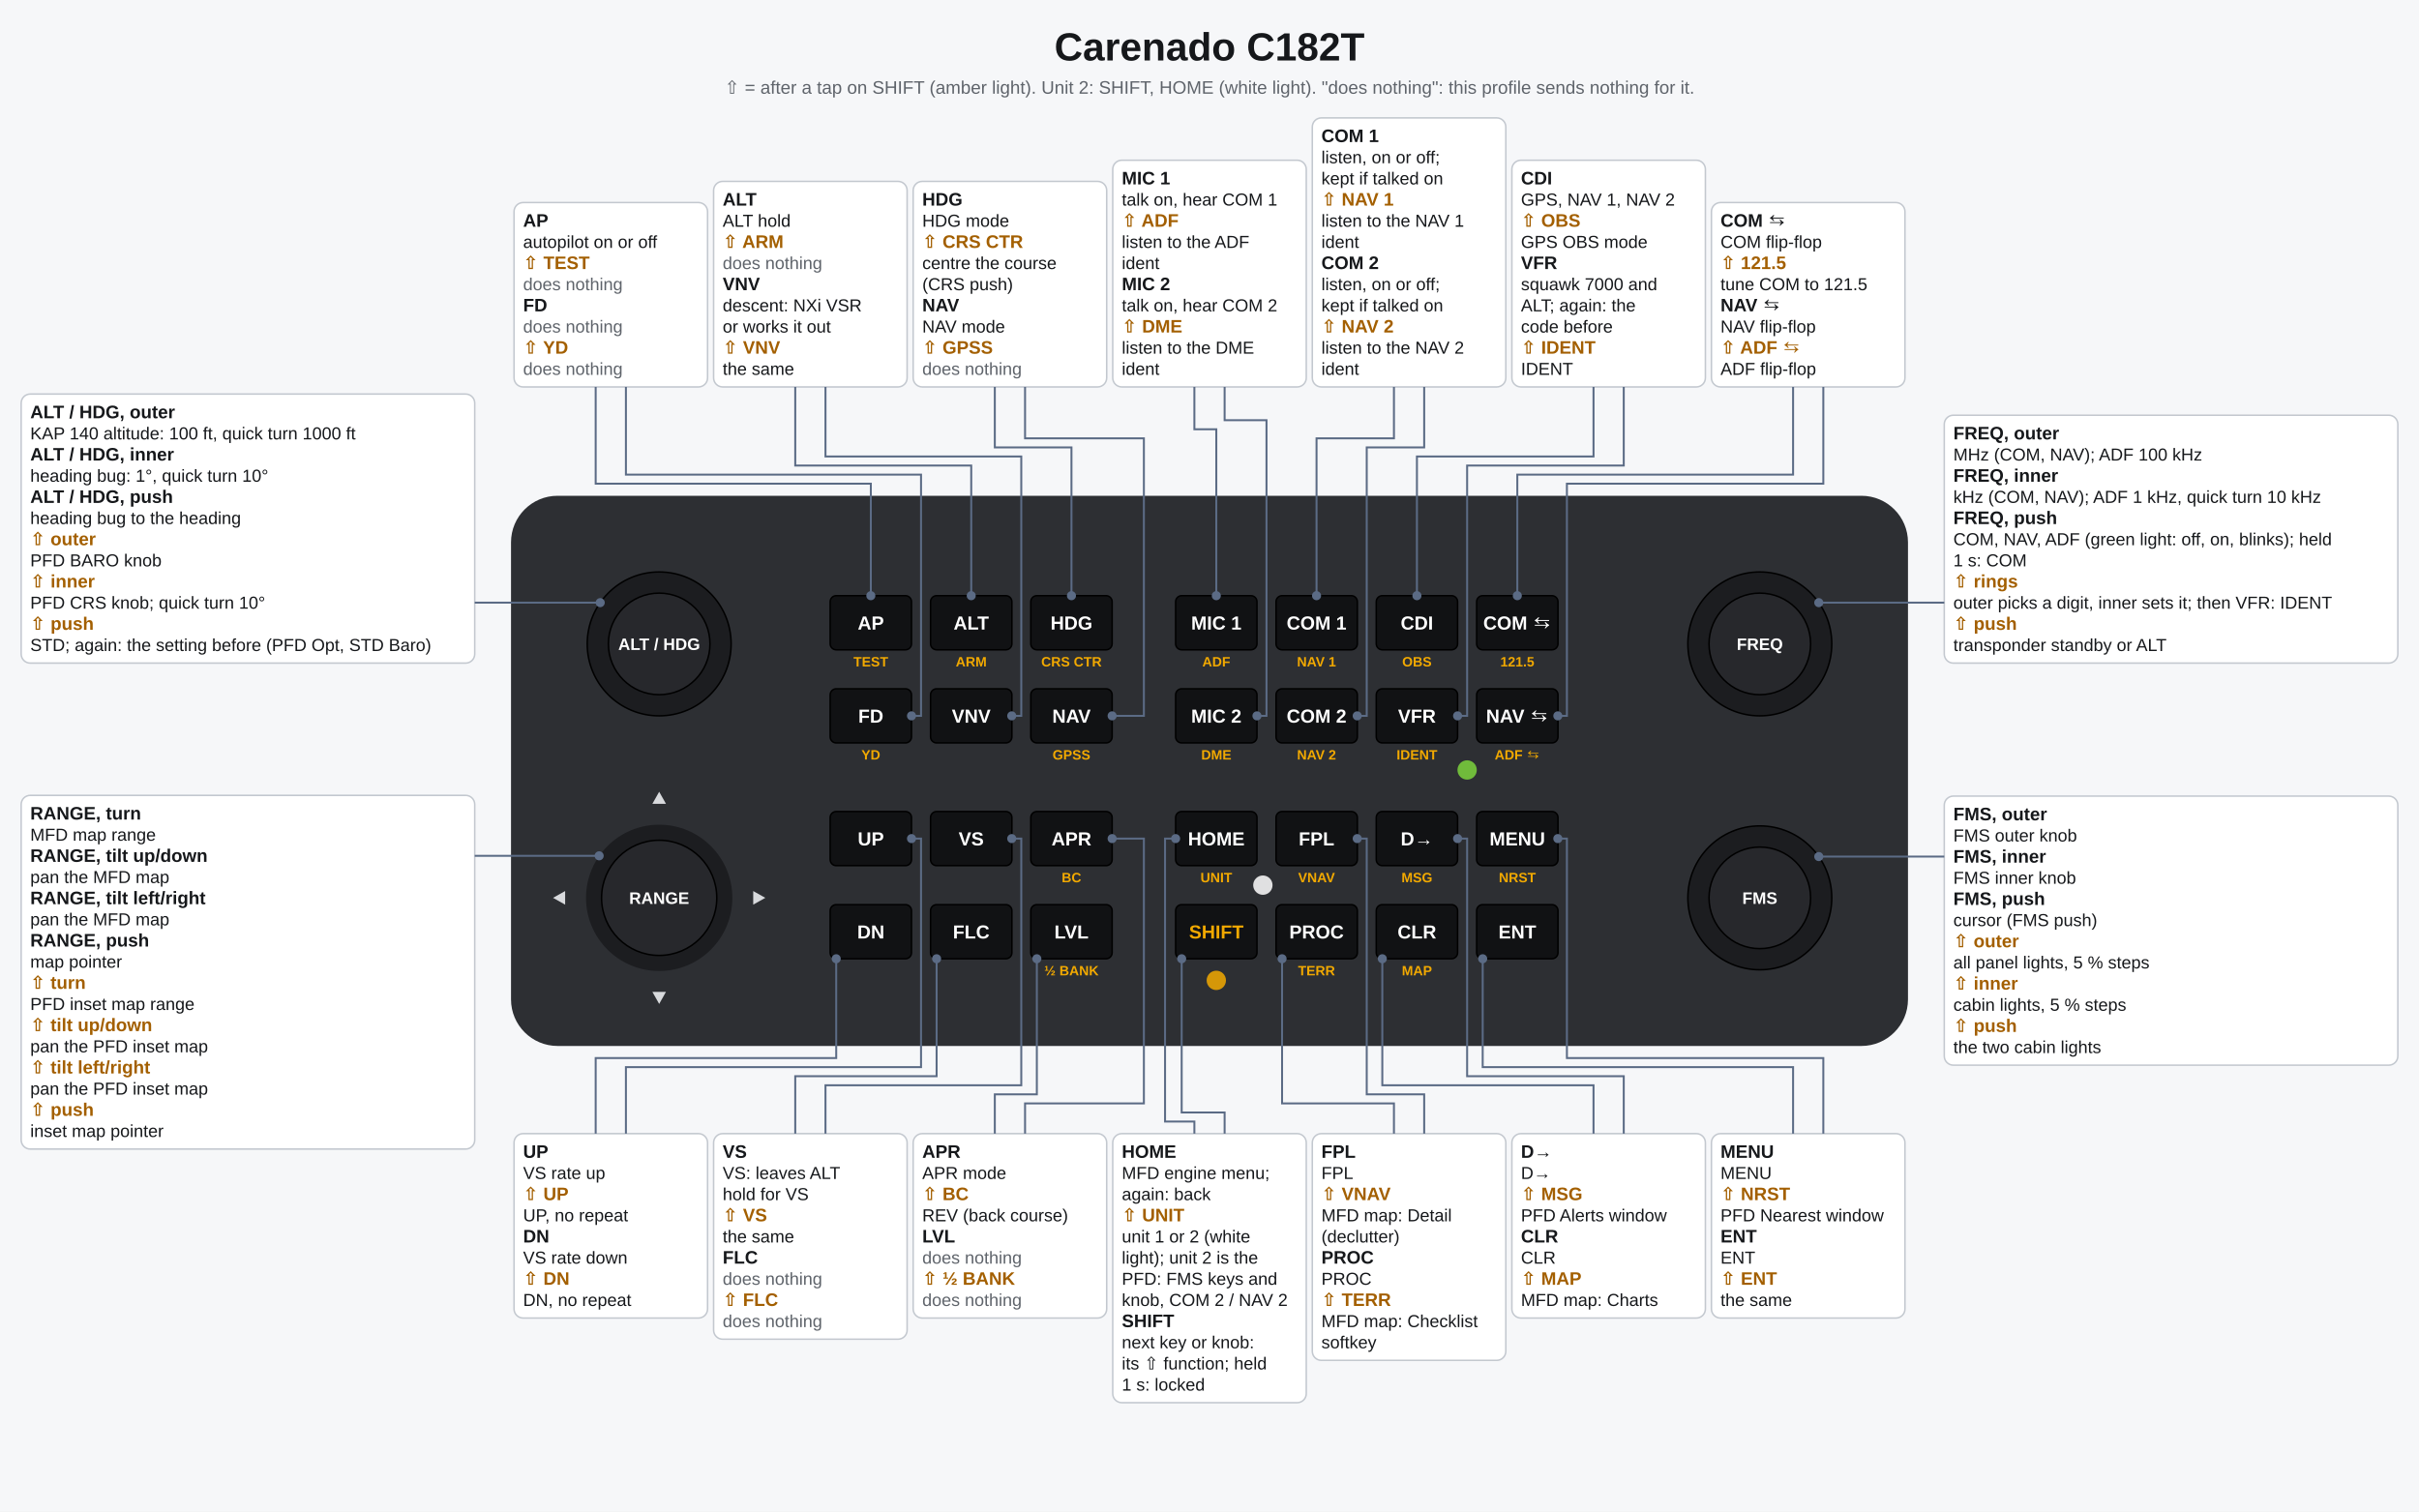
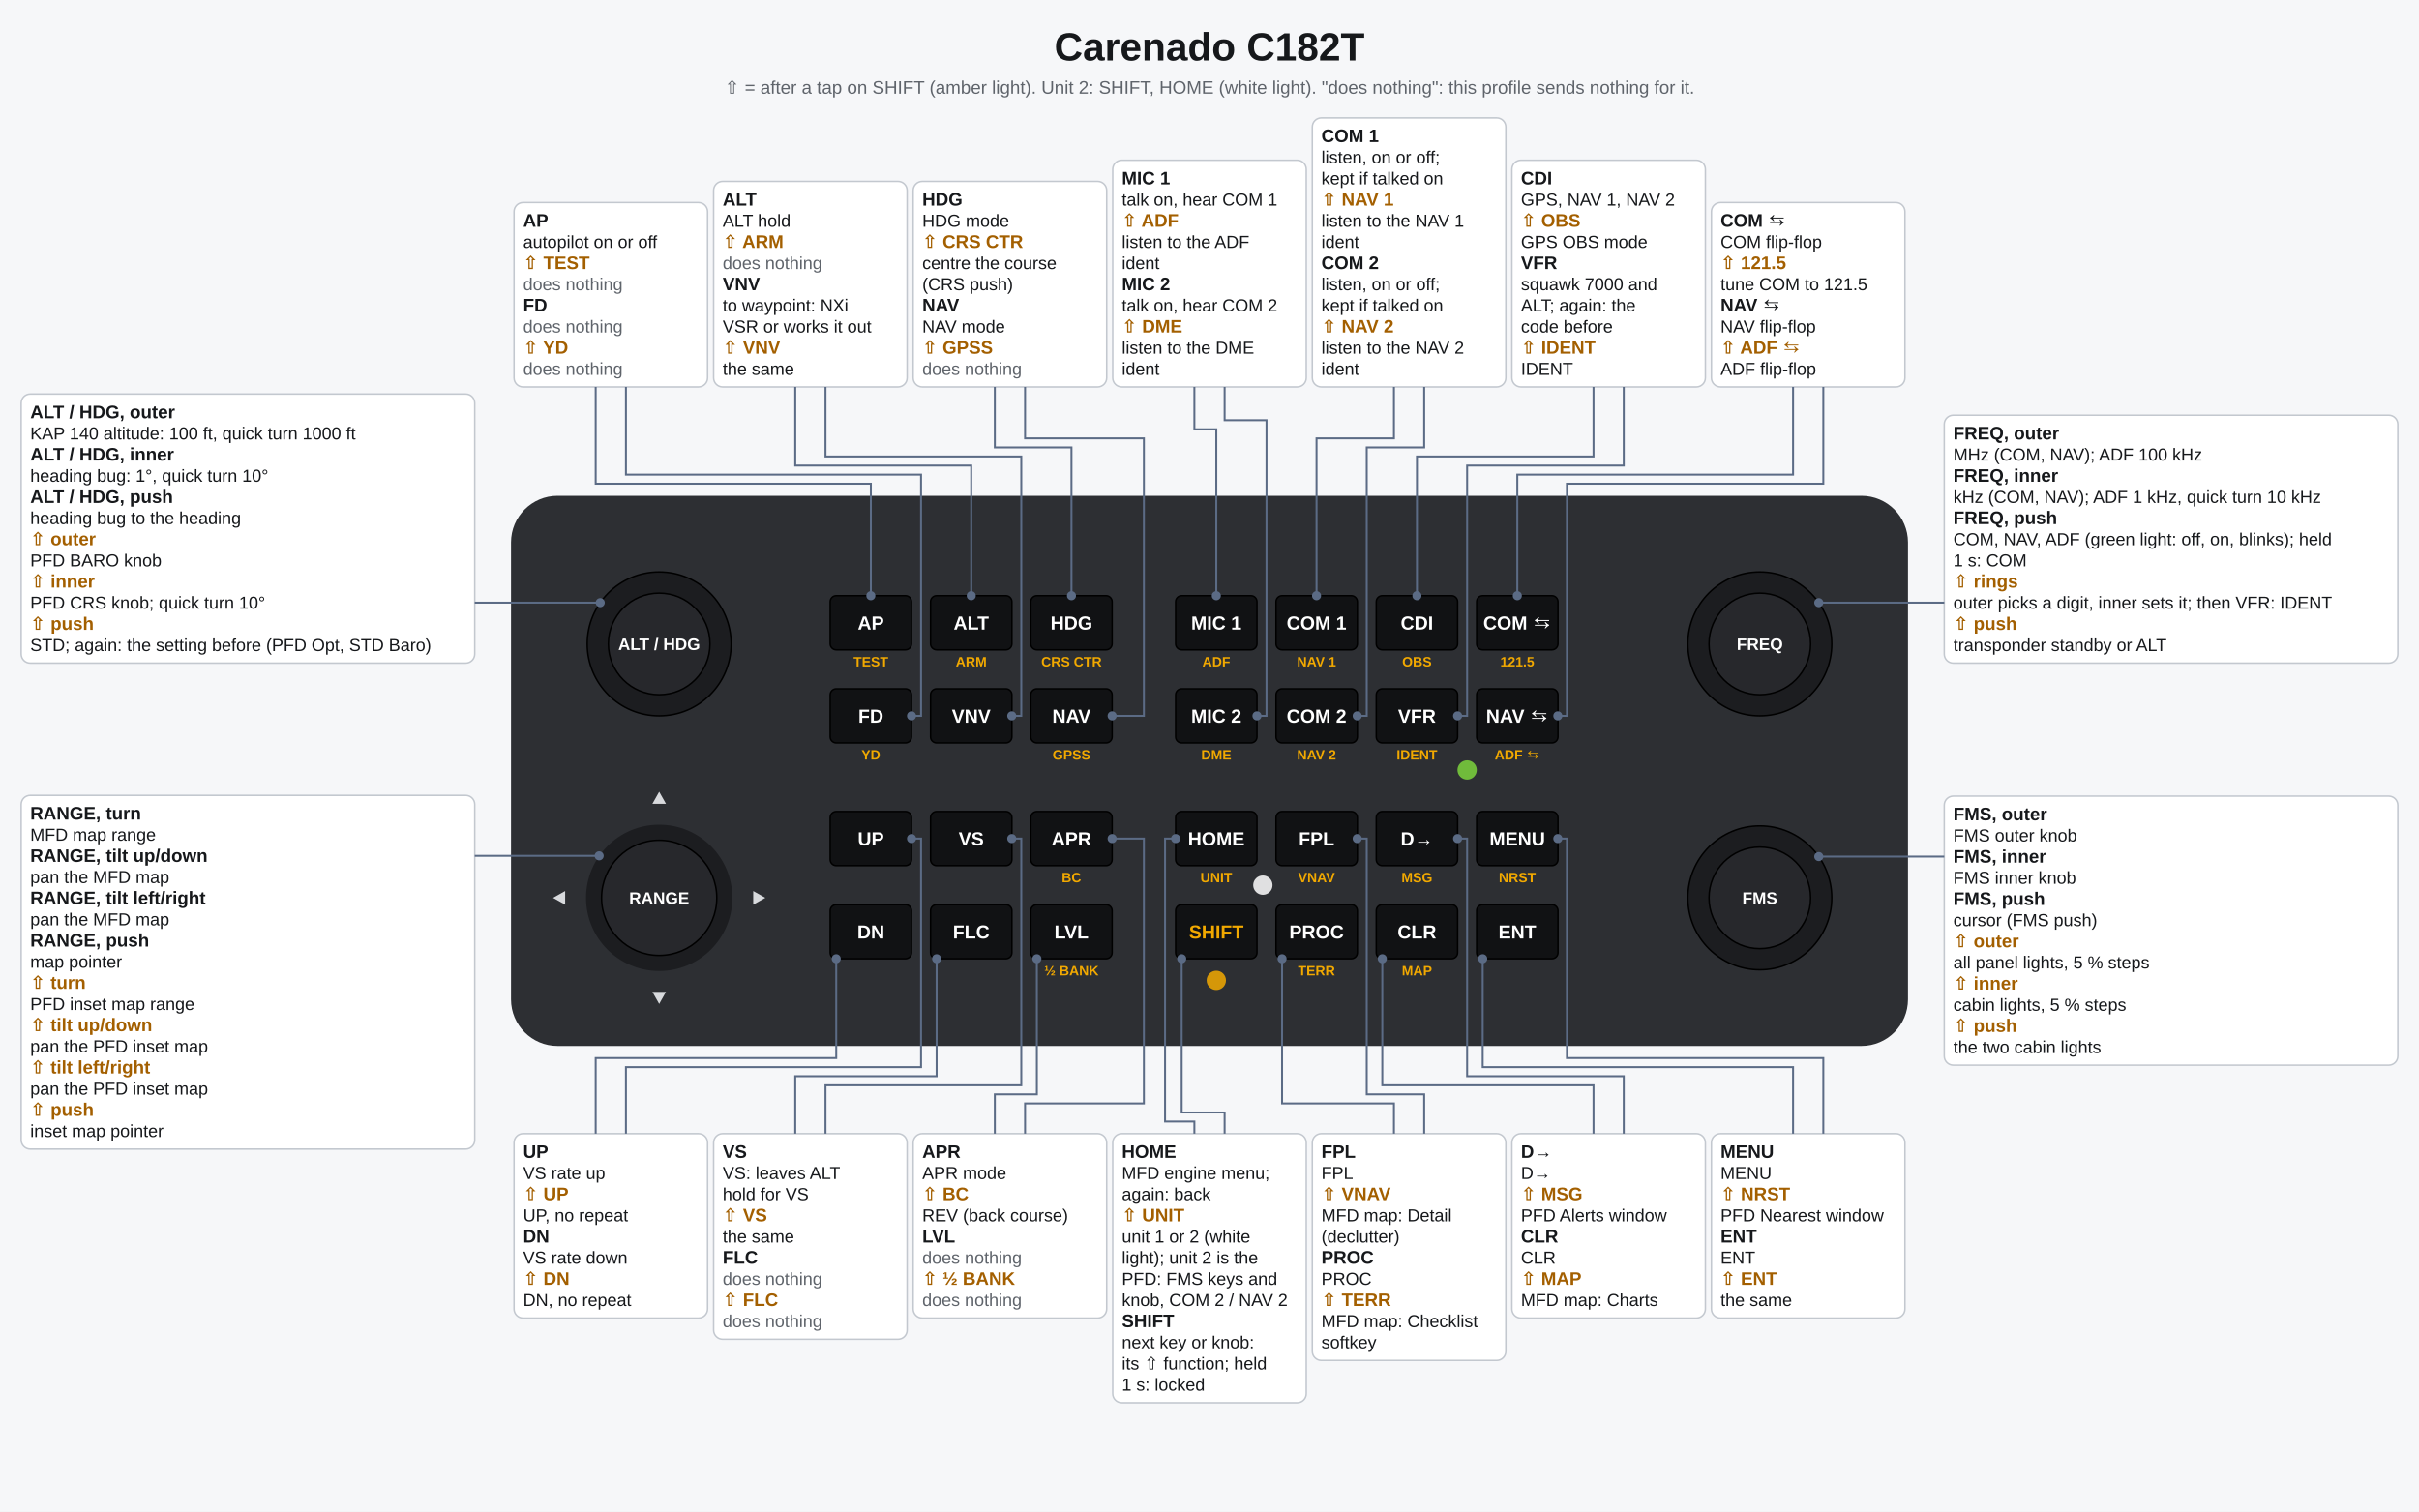
<svg xmlns="http://www.w3.org/2000/svg" width="297mm" height="185.625mm" viewBox="0 0 1600 1000" font-family="Arial, 'Liberation Sans', Helvetica, sans-serif">
  <rect width="1600" height="1000" fill="#f6f7f9" />
  <rect x="338.0" y="328.0" width="924.0" height="364.0" rx="30.8" fill="#2d2f33" />
  <rect x="549.1" y="394.1" width="53.8" height="35.8" rx="4" fill="#111214" stroke="#000" />
  <text x="576.0" y="416.5" font-size="12.5" font-weight="bold" fill="#ffffff" text-anchor="middle">AP</text>
  <text x="576.0" y="440.9" font-size="9" font-weight="bold" fill="#f2a900" text-anchor="middle">TEST</text>
  <rect x="615.5" y="394.1" width="53.8" height="35.8" rx="4" fill="#111214" stroke="#000" />
  <text x="642.4" y="416.5" font-size="12.5" font-weight="bold" fill="#ffffff" text-anchor="middle">ALT</text>
  <text x="642.4" y="440.9" font-size="9" font-weight="bold" fill="#f2a900" text-anchor="middle">ARM</text>
  <rect x="681.8" y="394.1" width="53.8" height="35.8" rx="4" fill="#111214" stroke="#000" />
  <text x="708.7" y="416.5" font-size="12.5" font-weight="bold" fill="#ffffff" text-anchor="middle">HDG</text>
  <text x="708.7" y="440.9" font-size="9" font-weight="bold" fill="#f2a900" text-anchor="middle">CRS CTR</text>
  <rect x="777.6" y="394.1" width="53.8" height="35.8" rx="4" fill="#111214" stroke="#000" />
  <text x="804.5" y="416.5" font-size="12.5" font-weight="bold" fill="#ffffff" text-anchor="middle">MIC 1</text>
  <text x="804.5" y="440.9" font-size="9" font-weight="bold" fill="#f2a900" text-anchor="middle">ADF</text>
  <rect x="844.0" y="394.1" width="53.8" height="35.8" rx="4" fill="#111214" stroke="#000" />
  <text x="870.8" y="416.5" font-size="12.5" font-weight="bold" fill="#ffffff" text-anchor="middle">COM 1</text>
  <text x="870.8" y="440.9" font-size="9" font-weight="bold" fill="#f2a900" text-anchor="middle">NAV 1</text>
  <rect x="910.3" y="394.1" width="53.8" height="35.8" rx="4" fill="#111214" stroke="#000" />
  <text x="937.2" y="416.5" font-size="12.5" font-weight="bold" fill="#ffffff" text-anchor="middle">CDI</text>
  <text x="937.2" y="440.9" font-size="9" font-weight="bold" fill="#f2a900" text-anchor="middle">OBS</text>
  <rect x="976.7" y="394.1" width="53.8" height="35.8" rx="4" fill="#111214" stroke="#000" />
  <text x="1003.6" y="416.5" font-size="12.5" font-weight="bold" fill="#ffffff" text-anchor="middle">COM ⇆</text>
  <text x="1003.6" y="440.9" font-size="9" font-weight="bold" fill="#f2a900" text-anchor="middle">121.5</text>
  <rect x="549.1" y="455.7" width="53.8" height="35.8" rx="4" fill="#111214" stroke="#000" />
  <text x="576.0" y="478.1" font-size="12.5" font-weight="bold" fill="#ffffff" text-anchor="middle">FD</text>
  <text x="576.0" y="502.5" font-size="9" font-weight="bold" fill="#f2a900" text-anchor="middle">YD</text>
  <rect x="615.5" y="455.7" width="53.8" height="35.8" rx="4" fill="#111214" stroke="#000" />
  <text x="642.4" y="478.1" font-size="12.5" font-weight="bold" fill="#ffffff" text-anchor="middle">VNV</text>
  <rect x="681.8" y="455.7" width="53.8" height="35.8" rx="4" fill="#111214" stroke="#000" />
  <text x="708.7" y="478.1" font-size="12.5" font-weight="bold" fill="#ffffff" text-anchor="middle">NAV</text>
  <text x="708.7" y="502.5" font-size="9" font-weight="bold" fill="#f2a900" text-anchor="middle">GPSS</text>
  <rect x="777.6" y="455.7" width="53.8" height="35.8" rx="4" fill="#111214" stroke="#000" />
  <text x="804.5" y="478.1" font-size="12.5" font-weight="bold" fill="#ffffff" text-anchor="middle">MIC 2</text>
  <text x="804.5" y="502.5" font-size="9" font-weight="bold" fill="#f2a900" text-anchor="middle">DME</text>
  <rect x="844.0" y="455.7" width="53.8" height="35.8" rx="4" fill="#111214" stroke="#000" />
  <text x="870.8" y="478.1" font-size="12.5" font-weight="bold" fill="#ffffff" text-anchor="middle">COM 2</text>
  <text x="870.8" y="502.5" font-size="9" font-weight="bold" fill="#f2a900" text-anchor="middle">NAV 2</text>
  <rect x="910.3" y="455.7" width="53.8" height="35.8" rx="4" fill="#111214" stroke="#000" />
  <text x="937.2" y="478.1" font-size="12.5" font-weight="bold" fill="#ffffff" text-anchor="middle">VFR</text>
  <text x="937.2" y="502.5" font-size="9" font-weight="bold" fill="#f2a900" text-anchor="middle">IDENT</text>
  <rect x="976.7" y="455.7" width="53.8" height="35.8" rx="4" fill="#111214" stroke="#000" />
  <text x="1003.6" y="478.1" font-size="12.5" font-weight="bold" fill="#ffffff" text-anchor="middle">NAV ⇆</text>
  <text x="1003.6" y="502.5" font-size="9" font-weight="bold" fill="#f2a900" text-anchor="middle">ADF ⇆</text>
  <rect x="549.1" y="536.9" width="53.8" height="35.8" rx="4" fill="#111214" stroke="#000" />
  <text x="576.0" y="559.3" font-size="12.5" font-weight="bold" fill="#ffffff" text-anchor="middle">UP</text>
  <rect x="615.5" y="536.9" width="53.8" height="35.8" rx="4" fill="#111214" stroke="#000" />
  <text x="642.4" y="559.3" font-size="12.5" font-weight="bold" fill="#ffffff" text-anchor="middle">VS</text>
  <rect x="681.8" y="536.9" width="53.8" height="35.8" rx="4" fill="#111214" stroke="#000" />
  <text x="708.7" y="559.3" font-size="12.5" font-weight="bold" fill="#ffffff" text-anchor="middle">APR</text>
  <text x="708.7" y="583.7" font-size="9" font-weight="bold" fill="#f2a900" text-anchor="middle">BC</text>
  <rect x="777.6" y="536.9" width="53.8" height="35.8" rx="4" fill="#111214" stroke="#000" />
  <text x="804.5" y="559.3" font-size="12.5" font-weight="bold" fill="#ffffff" text-anchor="middle">HOME</text>
  <text x="804.5" y="583.7" font-size="9" font-weight="bold" fill="#f2a900" text-anchor="middle">UNIT</text>
  <rect x="844.0" y="536.9" width="53.8" height="35.8" rx="4" fill="#111214" stroke="#000" />
  <text x="870.8" y="559.3" font-size="12.5" font-weight="bold" fill="#ffffff" text-anchor="middle">FPL</text>
  <text x="870.8" y="583.7" font-size="9" font-weight="bold" fill="#f2a900" text-anchor="middle">VNAV</text>
  <rect x="910.3" y="536.9" width="53.8" height="35.8" rx="4" fill="#111214" stroke="#000" />
  <text x="937.2" y="559.3" font-size="12.5" font-weight="bold" fill="#ffffff" text-anchor="middle">D→</text>
  <text x="937.2" y="583.7" font-size="9" font-weight="bold" fill="#f2a900" text-anchor="middle">MSG</text>
  <rect x="976.7" y="536.9" width="53.8" height="35.8" rx="4" fill="#111214" stroke="#000" />
  <text x="1003.6" y="559.3" font-size="12.5" font-weight="bold" fill="#ffffff" text-anchor="middle">MENU</text>
  <text x="1003.6" y="583.7" font-size="9" font-weight="bold" fill="#f2a900" text-anchor="middle">NRST</text>
  <rect x="549.1" y="598.5" width="53.8" height="35.8" rx="4" fill="#111214" stroke="#000" />
  <text x="576.0" y="620.9" font-size="12.5" font-weight="bold" fill="#ffffff" text-anchor="middle">DN</text>
  <rect x="615.5" y="598.5" width="53.8" height="35.8" rx="4" fill="#111214" stroke="#000" />
  <text x="642.4" y="620.9" font-size="12.5" font-weight="bold" fill="#ffffff" text-anchor="middle">FLC</text>
  <rect x="681.8" y="598.5" width="53.8" height="35.8" rx="4" fill="#111214" stroke="#000" />
  <text x="708.7" y="620.9" font-size="12.5" font-weight="bold" fill="#ffffff" text-anchor="middle">LVL</text>
  <text x="708.7" y="645.3" font-size="9" font-weight="bold" fill="#f2a900" text-anchor="middle">½ BANK</text>
  <rect x="777.6" y="598.5" width="53.8" height="35.8" rx="4" fill="#111214" stroke="#000" />
  <text x="804.5" y="620.9" font-size="12.5" font-weight="bold" fill="#f2a900" text-anchor="middle">SHIFT</text>
  <rect x="844.0" y="598.5" width="53.8" height="35.8" rx="4" fill="#111214" stroke="#000" />
  <text x="870.8" y="620.9" font-size="12.5" font-weight="bold" fill="#ffffff" text-anchor="middle">PROC</text>
  <text x="870.8" y="645.3" font-size="9" font-weight="bold" fill="#f2a900" text-anchor="middle">TERR</text>
  <rect x="910.3" y="598.5" width="53.8" height="35.8" rx="4" fill="#111214" stroke="#000" />
  <text x="937.2" y="620.9" font-size="12.5" font-weight="bold" fill="#ffffff" text-anchor="middle">CLR</text>
  <text x="937.2" y="645.3" font-size="9" font-weight="bold" fill="#f2a900" text-anchor="middle">MAP</text>
  <rect x="976.7" y="598.5" width="53.8" height="35.8" rx="4" fill="#111214" stroke="#000" />
  <text x="1003.6" y="620.9" font-size="12.5" font-weight="bold" fill="#ffffff" text-anchor="middle">ENT</text>
  <circle cx="970.4" cy="509.4" r="6.4" fill="#7cd33c" fill-opacity="0.85" />
  <circle cx="804.5" cy="648.6" r="6.4" fill="#f2a900" fill-opacity="0.85" />
  <circle cx="835.3" cy="585.6" r="6.4" fill="#ffffff" fill-opacity="0.85" />
  <circle cx="436.0" cy="426.0" r="47.6" fill="#1c1d20" stroke="#000" />
  <circle cx="436.0" cy="426.0" r="33.6" fill="#27282c" stroke="#000" />
  <text x="436.0" y="430.0" font-size="11" font-weight="bold" fill="#ffffff" text-anchor="middle">ALT / HDG</text>
  <circle cx="1164.0" cy="594.0" r="47.6" fill="#1c1d20" stroke="#000" />
  <circle cx="1164.0" cy="594.0" r="33.6" fill="#27282c" stroke="#000" />
  <text x="1164.0" y="598.0" font-size="11" font-weight="bold" fill="#ffffff" text-anchor="middle">FMS</text>
  <circle cx="1164.0" cy="426.0" r="47.6" fill="#1c1d20" stroke="#000" />
  <circle cx="1164.0" cy="426.0" r="33.6" fill="#27282c" stroke="#000" />
  <text x="1164.0" y="430.0" font-size="11" font-weight="bold" fill="#ffffff" text-anchor="middle">FREQ</text>
  <circle cx="436.0" cy="594.0" r="48.4" fill="#1c1d20" />
  <circle cx="436.0" cy="594.0" r="38.1" fill="#27282c" stroke="#000" />
  <polygon points="436.0,523.8 440.5,531.8 431.5,531.8" fill="#d8dadd" />
  <polygon points="436.0,664.2 431.5,656.2 440.5,656.2" fill="#d8dadd" />
  <polygon points="365.8,594.0 373.8,589.5 373.8,598.5" fill="#d8dadd" />
  <polygon points="506.2,594.0 498.2,598.5 498.2,589.5" fill="#d8dadd" />
  <text x="436.0" y="598.0" font-size="11" font-weight="bold" fill="#ffffff" text-anchor="middle">RANGE</text>
  <rect x="340.0" y="134.0" width="128" height="122" rx="6" fill="#ffffff" stroke="#c3c8cf" />
  <text x="346.0" y="150.0" font-size="12" font-weight="bold" fill="#16181b" text-anchor="start">AP</text>
  <text x="346.0" y="164.0" font-size="11.5" font-weight="normal" fill="#16181b" text-anchor="start">autopilot on or off</text>
  <text x="346.0" y="178.0" font-size="12" font-weight="bold" fill="#a35f00" text-anchor="start">⇧ TEST</text>
  <text x="346.0" y="192.0" font-size="11.5" font-weight="normal" fill="#5f646b" text-anchor="start">does nothing</text>
  <text x="346.0" y="206.0" font-size="12" font-weight="bold" fill="#16181b" text-anchor="start">FD</text>
  <text x="346.0" y="220.0" font-size="11.5" font-weight="normal" fill="#5f646b" text-anchor="start">does nothing</text>
  <text x="346.0" y="234.0" font-size="12" font-weight="bold" fill="#a35f00" text-anchor="start">⇧ YD</text>
  <text x="346.0" y="248.0" font-size="11.5" font-weight="normal" fill="#5f646b" text-anchor="start">does nothing</text>
  <rect x="472.0" y="120.0" width="128" height="136" rx="6" fill="#ffffff" stroke="#c3c8cf" />
  <text x="478.0" y="136.0" font-size="12" font-weight="bold" fill="#16181b" text-anchor="start">ALT</text>
  <text x="478.0" y="150.0" font-size="11.5" font-weight="normal" fill="#16181b" text-anchor="start">ALT hold</text>
  <text x="478.0" y="164.0" font-size="12" font-weight="bold" fill="#a35f00" text-anchor="start">⇧ ARM</text>
  <text x="478.0" y="178.0" font-size="11.5" font-weight="normal" fill="#5f646b" text-anchor="start">does nothing</text>
  <text x="478.0" y="192.0" font-size="12" font-weight="bold" fill="#16181b" text-anchor="start">VNV</text>
-   <text x="478.0" y="206.0" font-size="11.5" font-weight="normal" fill="#16181b" text-anchor="start">descent: NXi VSR</text>
-   <text x="478.0" y="220.0" font-size="11.5" font-weight="normal" fill="#16181b" text-anchor="start">or works it out</text>
+   <text x="478.0" y="206.0" font-size="11.5" font-weight="normal" fill="#16181b" text-anchor="start">to waypoint: NXi</text>
+   <text x="478.0" y="220.0" font-size="11.5" font-weight="normal" fill="#16181b" text-anchor="start">VSR or works it out</text>
  <text x="478.0" y="234.0" font-size="12" font-weight="bold" fill="#a35f00" text-anchor="start">⇧ VNV</text>
  <text x="478.0" y="248.0" font-size="11.5" font-weight="normal" fill="#16181b" text-anchor="start">the same</text>
  <rect x="604.0" y="120.0" width="128" height="136" rx="6" fill="#ffffff" stroke="#c3c8cf" />
  <text x="610.0" y="136.0" font-size="12" font-weight="bold" fill="#16181b" text-anchor="start">HDG</text>
  <text x="610.0" y="150.0" font-size="11.5" font-weight="normal" fill="#16181b" text-anchor="start">HDG mode</text>
  <text x="610.0" y="164.0" font-size="12" font-weight="bold" fill="#a35f00" text-anchor="start">⇧ CRS CTR</text>
  <text x="610.0" y="178.0" font-size="11.5" font-weight="normal" fill="#16181b" text-anchor="start">centre the course</text>
  <text x="610.0" y="192.0" font-size="11.5" font-weight="normal" fill="#16181b" text-anchor="start">(CRS push)</text>
  <text x="610.0" y="206.0" font-size="12" font-weight="bold" fill="#16181b" text-anchor="start">NAV</text>
  <text x="610.0" y="220.0" font-size="11.5" font-weight="normal" fill="#16181b" text-anchor="start">NAV mode</text>
  <text x="610.0" y="234.0" font-size="12" font-weight="bold" fill="#a35f00" text-anchor="start">⇧ GPSS</text>
  <text x="610.0" y="248.0" font-size="11.5" font-weight="normal" fill="#5f646b" text-anchor="start">does nothing</text>
  <rect x="736.0" y="106.0" width="128" height="150" rx="6" fill="#ffffff" stroke="#c3c8cf" />
  <text x="742.0" y="122.0" font-size="12" font-weight="bold" fill="#16181b" text-anchor="start">MIC 1</text>
  <text x="742.0" y="136.0" font-size="11.5" font-weight="normal" fill="#16181b" text-anchor="start">talk on, hear COM 1</text>
  <text x="742.0" y="150.0" font-size="12" font-weight="bold" fill="#a35f00" text-anchor="start">⇧ ADF</text>
  <text x="742.0" y="164.0" font-size="11.5" font-weight="normal" fill="#16181b" text-anchor="start">listen to the ADF</text>
  <text x="742.0" y="178.0" font-size="11.5" font-weight="normal" fill="#16181b" text-anchor="start">ident</text>
  <text x="742.0" y="192.0" font-size="12" font-weight="bold" fill="#16181b" text-anchor="start">MIC 2</text>
  <text x="742.0" y="206.0" font-size="11.5" font-weight="normal" fill="#16181b" text-anchor="start">talk on, hear COM 2</text>
  <text x="742.0" y="220.0" font-size="12" font-weight="bold" fill="#a35f00" text-anchor="start">⇧ DME</text>
  <text x="742.0" y="234.0" font-size="11.5" font-weight="normal" fill="#16181b" text-anchor="start">listen to the DME</text>
  <text x="742.0" y="248.0" font-size="11.5" font-weight="normal" fill="#16181b" text-anchor="start">ident</text>
  <rect x="868.0" y="78.0" width="128" height="178" rx="6" fill="#ffffff" stroke="#c3c8cf" />
  <text x="874.0" y="94.0" font-size="12" font-weight="bold" fill="#16181b" text-anchor="start">COM 1</text>
  <text x="874.0" y="108.0" font-size="11.5" font-weight="normal" fill="#16181b" text-anchor="start">listen, on or off;</text>
  <text x="874.0" y="122.0" font-size="11.5" font-weight="normal" fill="#16181b" text-anchor="start">kept if talked on</text>
  <text x="874.0" y="136.0" font-size="12" font-weight="bold" fill="#a35f00" text-anchor="start">⇧ NAV 1</text>
  <text x="874.0" y="150.0" font-size="11.5" font-weight="normal" fill="#16181b" text-anchor="start">listen to the NAV 1</text>
  <text x="874.0" y="164.0" font-size="11.5" font-weight="normal" fill="#16181b" text-anchor="start">ident</text>
  <text x="874.0" y="178.0" font-size="12" font-weight="bold" fill="#16181b" text-anchor="start">COM 2</text>
  <text x="874.0" y="192.0" font-size="11.5" font-weight="normal" fill="#16181b" text-anchor="start">listen, on or off;</text>
  <text x="874.0" y="206.0" font-size="11.5" font-weight="normal" fill="#16181b" text-anchor="start">kept if talked on</text>
  <text x="874.0" y="220.0" font-size="12" font-weight="bold" fill="#a35f00" text-anchor="start">⇧ NAV 2</text>
  <text x="874.0" y="234.0" font-size="11.5" font-weight="normal" fill="#16181b" text-anchor="start">listen to the NAV 2</text>
  <text x="874.0" y="248.0" font-size="11.5" font-weight="normal" fill="#16181b" text-anchor="start">ident</text>
  <rect x="1000.0" y="106.0" width="128" height="150" rx="6" fill="#ffffff" stroke="#c3c8cf" />
  <text x="1006.0" y="122.0" font-size="12" font-weight="bold" fill="#16181b" text-anchor="start">CDI</text>
  <text x="1006.0" y="136.0" font-size="11.5" font-weight="normal" fill="#16181b" text-anchor="start">GPS, NAV 1, NAV 2</text>
  <text x="1006.0" y="150.0" font-size="12" font-weight="bold" fill="#a35f00" text-anchor="start">⇧ OBS</text>
  <text x="1006.0" y="164.0" font-size="11.5" font-weight="normal" fill="#16181b" text-anchor="start">GPS OBS mode</text>
  <text x="1006.0" y="178.0" font-size="12" font-weight="bold" fill="#16181b" text-anchor="start">VFR</text>
  <text x="1006.0" y="192.0" font-size="11.5" font-weight="normal" fill="#16181b" text-anchor="start">squawk 7000 and</text>
  <text x="1006.0" y="206.0" font-size="11.5" font-weight="normal" fill="#16181b" text-anchor="start">ALT; again: the</text>
  <text x="1006.0" y="220.0" font-size="11.5" font-weight="normal" fill="#16181b" text-anchor="start">code before</text>
  <text x="1006.0" y="234.0" font-size="12" font-weight="bold" fill="#a35f00" text-anchor="start">⇧ IDENT</text>
  <text x="1006.0" y="248.0" font-size="11.5" font-weight="normal" fill="#16181b" text-anchor="start">IDENT</text>
  <rect x="1132.0" y="134.0" width="128" height="122" rx="6" fill="#ffffff" stroke="#c3c8cf" />
  <text x="1138.0" y="150.0" font-size="12" font-weight="bold" fill="#16181b" text-anchor="start">COM ⇆</text>
  <text x="1138.0" y="164.0" font-size="11.5" font-weight="normal" fill="#16181b" text-anchor="start">COM flip-flop</text>
  <text x="1138.0" y="178.0" font-size="12" font-weight="bold" fill="#a35f00" text-anchor="start">⇧ 121.5</text>
  <text x="1138.0" y="192.0" font-size="11.5" font-weight="normal" fill="#16181b" text-anchor="start">tune COM to 121.5</text>
  <text x="1138.0" y="206.0" font-size="12" font-weight="bold" fill="#16181b" text-anchor="start">NAV ⇆</text>
  <text x="1138.0" y="220.0" font-size="11.5" font-weight="normal" fill="#16181b" text-anchor="start">NAV flip-flop</text>
  <text x="1138.0" y="234.0" font-size="12" font-weight="bold" fill="#a35f00" text-anchor="start">⇧ ADF ⇆</text>
  <text x="1138.0" y="248.0" font-size="11.5" font-weight="normal" fill="#16181b" text-anchor="start">ADF flip-flop</text>
  <polyline points="394.0,256.0 394.0,320.0 576.0,320.0 576.0,394.1" fill="none" stroke="#5b6b85" stroke-width="1.3" />
  <circle cx="576.0" cy="394.1" r="3" fill="#5b6b85" />
  <polyline points="414.0,256.0 414.0,314.0 609.2,314.0 609.2,473.6 602.9,473.6" fill="none" stroke="#5b6b85" stroke-width="1.3" />
  <circle cx="602.9" cy="473.6" r="3" fill="#5b6b85" />
  <polyline points="526.0,256.0 526.0,308.0 642.4,308.0 642.4,394.1" fill="none" stroke="#5b6b85" stroke-width="1.3" />
  <circle cx="642.4" cy="394.1" r="3" fill="#5b6b85" />
  <polyline points="546.0,256.0 546.0,302.0 675.5,302.0 675.5,473.6 669.2,473.6" fill="none" stroke="#5b6b85" stroke-width="1.3" />
  <circle cx="669.2" cy="473.6" r="3" fill="#5b6b85" />
  <polyline points="658.0,256.0 658.0,296.0 708.7,296.0 708.7,394.1" fill="none" stroke="#5b6b85" stroke-width="1.3" />
  <circle cx="708.7" cy="394.1" r="3" fill="#5b6b85" />
  <polyline points="678.0,256.0 678.0,290.0 756.6,290.0 756.6,473.6 735.6,473.6" fill="none" stroke="#5b6b85" stroke-width="1.3" />
  <circle cx="735.6" cy="473.6" r="3" fill="#5b6b85" />
  <polyline points="790.0,256.0 790.0,284.0 804.5,284.0 804.5,394.1" fill="none" stroke="#5b6b85" stroke-width="1.3" />
  <circle cx="804.5" cy="394.1" r="3" fill="#5b6b85" />
  <polyline points="810.0,256.0 810.0,278.0 837.7,278.0 837.7,473.6 831.4,473.6" fill="none" stroke="#5b6b85" stroke-width="1.3" />
  <circle cx="831.4" cy="473.6" r="3" fill="#5b6b85" />
  <polyline points="922.0,256.0 922.0,290.0 870.8,290.0 870.8,394.1" fill="none" stroke="#5b6b85" stroke-width="1.3" />
  <circle cx="870.8" cy="394.1" r="3" fill="#5b6b85" />
  <polyline points="942.0,256.0 942.0,296.0 904.0,296.0 904.0,473.6 897.7,473.6" fill="none" stroke="#5b6b85" stroke-width="1.3" />
  <circle cx="897.7" cy="473.6" r="3" fill="#5b6b85" />
  <polyline points="1054.0,256.0 1054.0,302.0 937.2,302.0 937.2,394.1" fill="none" stroke="#5b6b85" stroke-width="1.3" />
  <circle cx="937.2" cy="394.1" r="3" fill="#5b6b85" />
  <polyline points="1074.0,256.0 1074.0,308.0 970.4,308.0 970.4,473.6 964.1,473.6" fill="none" stroke="#5b6b85" stroke-width="1.3" />
  <circle cx="964.1" cy="473.6" r="3" fill="#5b6b85" />
  <polyline points="1186.0,256.0 1186.0,314.0 1003.6,314.0 1003.6,394.1" fill="none" stroke="#5b6b85" stroke-width="1.3" />
  <circle cx="1003.6" cy="394.1" r="3" fill="#5b6b85" />
  <polyline points="1206.0,256.0 1206.0,320.0 1036.4,320.0 1036.4,473.6 1030.4,473.6" fill="none" stroke="#5b6b85" stroke-width="1.3" />
  <circle cx="1030.4" cy="473.6" r="3" fill="#5b6b85" />
  <rect x="340.0" y="750.0" width="128" height="122" rx="6" fill="#ffffff" stroke="#c3c8cf" />
  <text x="346.0" y="766.0" font-size="12" font-weight="bold" fill="#16181b" text-anchor="start">UP</text>
  <text x="346.0" y="780.0" font-size="11.5" font-weight="normal" fill="#16181b" text-anchor="start">VS rate up</text>
  <text x="346.0" y="794.0" font-size="12" font-weight="bold" fill="#a35f00" text-anchor="start">⇧ UP</text>
  <text x="346.0" y="808.0" font-size="11.5" font-weight="normal" fill="#16181b" text-anchor="start">UP, no repeat</text>
  <text x="346.0" y="822.0" font-size="12" font-weight="bold" fill="#16181b" text-anchor="start">DN</text>
  <text x="346.0" y="836.0" font-size="11.5" font-weight="normal" fill="#16181b" text-anchor="start">VS rate down</text>
  <text x="346.0" y="850.0" font-size="12" font-weight="bold" fill="#a35f00" text-anchor="start">⇧ DN</text>
  <text x="346.0" y="864.0" font-size="11.5" font-weight="normal" fill="#16181b" text-anchor="start">DN, no repeat</text>
  <rect x="472.0" y="750.0" width="128" height="136" rx="6" fill="#ffffff" stroke="#c3c8cf" />
  <text x="478.0" y="766.0" font-size="12" font-weight="bold" fill="#16181b" text-anchor="start">VS</text>
  <text x="478.0" y="780.0" font-size="11.5" font-weight="normal" fill="#16181b" text-anchor="start">VS: leaves ALT</text>
  <text x="478.0" y="794.0" font-size="11.5" font-weight="normal" fill="#16181b" text-anchor="start">hold for VS</text>
  <text x="478.0" y="808.0" font-size="12" font-weight="bold" fill="#a35f00" text-anchor="start">⇧ VS</text>
  <text x="478.0" y="822.0" font-size="11.5" font-weight="normal" fill="#16181b" text-anchor="start">the same</text>
  <text x="478.0" y="836.0" font-size="12" font-weight="bold" fill="#16181b" text-anchor="start">FLC</text>
  <text x="478.0" y="850.0" font-size="11.5" font-weight="normal" fill="#5f646b" text-anchor="start">does nothing</text>
  <text x="478.0" y="864.0" font-size="12" font-weight="bold" fill="#a35f00" text-anchor="start">⇧ FLC</text>
  <text x="478.0" y="878.0" font-size="11.5" font-weight="normal" fill="#5f646b" text-anchor="start">does nothing</text>
  <rect x="604.0" y="750.0" width="128" height="122" rx="6" fill="#ffffff" stroke="#c3c8cf" />
  <text x="610.0" y="766.0" font-size="12" font-weight="bold" fill="#16181b" text-anchor="start">APR</text>
  <text x="610.0" y="780.0" font-size="11.5" font-weight="normal" fill="#16181b" text-anchor="start">APR mode</text>
  <text x="610.0" y="794.0" font-size="12" font-weight="bold" fill="#a35f00" text-anchor="start">⇧ BC</text>
  <text x="610.0" y="808.0" font-size="11.5" font-weight="normal" fill="#16181b" text-anchor="start">REV (back course)</text>
  <text x="610.0" y="822.0" font-size="12" font-weight="bold" fill="#16181b" text-anchor="start">LVL</text>
  <text x="610.0" y="836.0" font-size="11.5" font-weight="normal" fill="#5f646b" text-anchor="start">does nothing</text>
  <text x="610.0" y="850.0" font-size="12" font-weight="bold" fill="#a35f00" text-anchor="start">⇧ ½ BANK</text>
  <text x="610.0" y="864.0" font-size="11.5" font-weight="normal" fill="#5f646b" text-anchor="start">does nothing</text>
  <rect x="736.0" y="750.0" width="128" height="178" rx="6" fill="#ffffff" stroke="#c3c8cf" />
  <text x="742.0" y="766.0" font-size="12" font-weight="bold" fill="#16181b" text-anchor="start">HOME</text>
  <text x="742.0" y="780.0" font-size="11.5" font-weight="normal" fill="#16181b" text-anchor="start">MFD engine menu;</text>
  <text x="742.0" y="794.0" font-size="11.5" font-weight="normal" fill="#16181b" text-anchor="start">again: back</text>
  <text x="742.0" y="808.0" font-size="12" font-weight="bold" fill="#a35f00" text-anchor="start">⇧ UNIT</text>
  <text x="742.0" y="822.0" font-size="11.5" font-weight="normal" fill="#16181b" text-anchor="start">unit 1 or 2 (white</text>
  <text x="742.0" y="836.0" font-size="11.5" font-weight="normal" fill="#16181b" text-anchor="start">light); unit 2 is the</text>
  <text x="742.0" y="850.0" font-size="11.5" font-weight="normal" fill="#16181b" text-anchor="start">PFD: FMS keys and</text>
  <text x="742.0" y="864.0" font-size="11.5" font-weight="normal" fill="#16181b" text-anchor="start">knob, COM 2 / NAV 2</text>
  <text x="742.0" y="878.0" font-size="12" font-weight="bold" fill="#16181b" text-anchor="start">SHIFT</text>
  <text x="742.0" y="892.0" font-size="11.5" font-weight="normal" fill="#16181b" text-anchor="start">next key or knob:</text>
  <text x="742.0" y="906.0" font-size="11.5" font-weight="normal" fill="#16181b" text-anchor="start">its ⇧ function; held</text>
  <text x="742.0" y="920.0" font-size="11.5" font-weight="normal" fill="#16181b" text-anchor="start">1 s: locked</text>
  <rect x="868.0" y="750.0" width="128" height="150" rx="6" fill="#ffffff" stroke="#c3c8cf" />
  <text x="874.0" y="766.0" font-size="12" font-weight="bold" fill="#16181b" text-anchor="start">FPL</text>
  <text x="874.0" y="780.0" font-size="11.5" font-weight="normal" fill="#16181b" text-anchor="start">FPL</text>
  <text x="874.0" y="794.0" font-size="12" font-weight="bold" fill="#a35f00" text-anchor="start">⇧ VNAV</text>
  <text x="874.0" y="808.0" font-size="11.5" font-weight="normal" fill="#16181b" text-anchor="start">MFD map: Detail</text>
  <text x="874.0" y="822.0" font-size="11.5" font-weight="normal" fill="#16181b" text-anchor="start">(declutter)</text>
  <text x="874.0" y="836.0" font-size="12" font-weight="bold" fill="#16181b" text-anchor="start">PROC</text>
  <text x="874.0" y="850.0" font-size="11.5" font-weight="normal" fill="#16181b" text-anchor="start">PROC</text>
  <text x="874.0" y="864.0" font-size="12" font-weight="bold" fill="#a35f00" text-anchor="start">⇧ TERR</text>
  <text x="874.0" y="878.0" font-size="11.5" font-weight="normal" fill="#16181b" text-anchor="start">MFD map: Checklist</text>
  <text x="874.0" y="892.0" font-size="11.5" font-weight="normal" fill="#16181b" text-anchor="start">softkey</text>
  <rect x="1000.0" y="750.0" width="128" height="122" rx="6" fill="#ffffff" stroke="#c3c8cf" />
  <text x="1006.0" y="766.0" font-size="12" font-weight="bold" fill="#16181b" text-anchor="start">D→</text>
  <text x="1006.0" y="780.0" font-size="11.5" font-weight="normal" fill="#16181b" text-anchor="start">D→</text>
  <text x="1006.0" y="794.0" font-size="12" font-weight="bold" fill="#a35f00" text-anchor="start">⇧ MSG</text>
  <text x="1006.0" y="808.0" font-size="11.5" font-weight="normal" fill="#16181b" text-anchor="start">PFD Alerts window</text>
  <text x="1006.0" y="822.0" font-size="12" font-weight="bold" fill="#16181b" text-anchor="start">CLR</text>
  <text x="1006.0" y="836.0" font-size="11.5" font-weight="normal" fill="#16181b" text-anchor="start">CLR</text>
  <text x="1006.0" y="850.0" font-size="12" font-weight="bold" fill="#a35f00" text-anchor="start">⇧ MAP</text>
  <text x="1006.0" y="864.0" font-size="11.5" font-weight="normal" fill="#16181b" text-anchor="start">MFD map: Charts</text>
  <rect x="1132.0" y="750.0" width="128" height="122" rx="6" fill="#ffffff" stroke="#c3c8cf" />
  <text x="1138.0" y="766.0" font-size="12" font-weight="bold" fill="#16181b" text-anchor="start">MENU</text>
  <text x="1138.0" y="780.0" font-size="11.5" font-weight="normal" fill="#16181b" text-anchor="start">MENU</text>
  <text x="1138.0" y="794.0" font-size="12" font-weight="bold" fill="#a35f00" text-anchor="start">⇧ NRST</text>
  <text x="1138.0" y="808.0" font-size="11.5" font-weight="normal" fill="#16181b" text-anchor="start">PFD Nearest window</text>
  <text x="1138.0" y="822.0" font-size="12" font-weight="bold" fill="#16181b" text-anchor="start">ENT</text>
  <text x="1138.0" y="836.0" font-size="11.5" font-weight="normal" fill="#16181b" text-anchor="start">ENT</text>
  <text x="1138.0" y="850.0" font-size="12" font-weight="bold" fill="#a35f00" text-anchor="start">⇧ ENT</text>
  <text x="1138.0" y="864.0" font-size="11.5" font-weight="normal" fill="#16181b" text-anchor="start">the same</text>
  <polyline points="394.0,750.0 394.0,700.0 553.1,700.0 553.1,634.3" fill="none" stroke="#5b6b85" stroke-width="1.3" />
  <circle cx="553.1" cy="634.3" r="3" fill="#5b6b85" />
  <polyline points="414.0,750.0 414.0,706.0 609.2,706.0 609.2,554.8 602.9,554.8" fill="none" stroke="#5b6b85" stroke-width="1.3" />
  <circle cx="602.9" cy="554.8" r="3" fill="#5b6b85" />
  <polyline points="526.0,750.0 526.0,712.0 619.5,712.0 619.5,634.3" fill="none" stroke="#5b6b85" stroke-width="1.3" />
  <circle cx="619.5" cy="634.3" r="3" fill="#5b6b85" />
  <polyline points="546.0,750.0 546.0,718.0 675.5,718.0 675.5,554.8 669.2,554.8" fill="none" stroke="#5b6b85" stroke-width="1.3" />
  <circle cx="669.2" cy="554.8" r="3" fill="#5b6b85" />
  <polyline points="658.0,750.0 658.0,724.0 685.8,724.0 685.8,634.3" fill="none" stroke="#5b6b85" stroke-width="1.3" />
  <circle cx="685.8" cy="634.3" r="3" fill="#5b6b85" />
  <polyline points="678.0,750.0 678.0,730.0 756.6,730.0 756.6,554.8 735.6,554.8" fill="none" stroke="#5b6b85" stroke-width="1.3" />
  <circle cx="735.6" cy="554.8" r="3" fill="#5b6b85" />
  <polyline points="810.0,750.0 810.0,736.0 781.6,736.0 781.6,634.3" fill="none" stroke="#5b6b85" stroke-width="1.3" />
  <circle cx="781.6" cy="634.3" r="3" fill="#5b6b85" />
  <polyline points="790.0,750.0 790.0,742.0 770.6,742.0 770.6,554.8 777.6,554.8" fill="none" stroke="#5b6b85" stroke-width="1.3" />
  <circle cx="777.6" cy="554.8" r="3" fill="#5b6b85" />
  <polyline points="922.0,750.0 922.0,730.0 848.0,730.0 848.0,634.3" fill="none" stroke="#5b6b85" stroke-width="1.3" />
  <circle cx="848.0" cy="634.3" r="3" fill="#5b6b85" />
  <polyline points="942.0,750.0 942.0,724.0 904.0,724.0 904.0,554.8 897.7,554.8" fill="none" stroke="#5b6b85" stroke-width="1.3" />
  <circle cx="897.7" cy="554.8" r="3" fill="#5b6b85" />
  <polyline points="1054.0,750.0 1054.0,718.0 914.3,718.0 914.3,634.3" fill="none" stroke="#5b6b85" stroke-width="1.3" />
  <circle cx="914.3" cy="634.3" r="3" fill="#5b6b85" />
  <polyline points="1074.0,750.0 1074.0,712.0 970.4,712.0 970.4,554.8 964.1,554.8" fill="none" stroke="#5b6b85" stroke-width="1.3" />
  <circle cx="964.1" cy="554.8" r="3" fill="#5b6b85" />
  <polyline points="1186.0,750.0 1186.0,706.0 980.7,706.0 980.7,634.3" fill="none" stroke="#5b6b85" stroke-width="1.3" />
  <circle cx="980.7" cy="634.3" r="3" fill="#5b6b85" />
  <polyline points="1206.0,750.0 1206.0,700.0 1036.4,700.0 1036.4,554.8 1030.4,554.8" fill="none" stroke="#5b6b85" stroke-width="1.3" />
  <circle cx="1030.4" cy="554.8" r="3" fill="#5b6b85" />
  <rect x="14.0" y="260.7" width="300" height="178" rx="6" fill="#ffffff" stroke="#c3c8cf" />
  <text x="20.0" y="276.7" font-size="12" font-weight="bold" fill="#16181b" text-anchor="start">ALT / HDG, outer</text>
  <text x="20.0" y="290.7" font-size="11.5" font-weight="normal" fill="#16181b" text-anchor="start">KAP 140 altitude: 100 ft, quick turn 1000 ft</text>
  <text x="20.0" y="304.7" font-size="12" font-weight="bold" fill="#16181b" text-anchor="start">ALT / HDG, inner</text>
  <text x="20.0" y="318.7" font-size="11.5" font-weight="normal" fill="#16181b" text-anchor="start">heading bug: 1°, quick turn 10°</text>
  <text x="20.0" y="332.7" font-size="12" font-weight="bold" fill="#16181b" text-anchor="start">ALT / HDG, push</text>
  <text x="20.0" y="346.7" font-size="11.5" font-weight="normal" fill="#16181b" text-anchor="start">heading bug to the heading</text>
  <text x="20.0" y="360.7" font-size="12" font-weight="bold" fill="#a35f00" text-anchor="start">⇧ outer</text>
  <text x="20.0" y="374.7" font-size="11.5" font-weight="normal" fill="#16181b" text-anchor="start">PFD BARO knob</text>
  <text x="20.0" y="388.7" font-size="12" font-weight="bold" fill="#a35f00" text-anchor="start">⇧ inner</text>
  <text x="20.0" y="402.7" font-size="11.5" font-weight="normal" fill="#16181b" text-anchor="start">PFD CRS knob; quick turn 10°</text>
  <text x="20.0" y="416.7" font-size="12" font-weight="bold" fill="#a35f00" text-anchor="start">⇧ push</text>
  <text x="20.0" y="430.7" font-size="11.5" font-weight="normal" fill="#16181b" text-anchor="start">STD; again: the setting before (PFD Opt, STD Baro)</text>
  <polyline points="314.0,398.7 397.0,398.7" fill="none" stroke="#5b6b85" stroke-width="1.3" />
  <circle cx="397.0" cy="398.7" r="3" fill="#5b6b85" />
  <rect x="14.0" y="526.2" width="300" height="234" rx="6" fill="#ffffff" stroke="#c3c8cf" />
  <text x="20.0" y="542.2" font-size="12" font-weight="bold" fill="#16181b" text-anchor="start">RANGE, turn</text>
  <text x="20.0" y="556.2" font-size="11.5" font-weight="normal" fill="#16181b" text-anchor="start">MFD map range</text>
  <text x="20.0" y="570.2" font-size="12" font-weight="bold" fill="#16181b" text-anchor="start">RANGE, tilt up/down</text>
  <text x="20.0" y="584.2" font-size="11.5" font-weight="normal" fill="#16181b" text-anchor="start">pan the MFD map</text>
  <text x="20.0" y="598.2" font-size="12" font-weight="bold" fill="#16181b" text-anchor="start">RANGE, tilt left/right</text>
  <text x="20.0" y="612.2" font-size="11.5" font-weight="normal" fill="#16181b" text-anchor="start">pan the MFD map</text>
  <text x="20.0" y="626.2" font-size="12" font-weight="bold" fill="#16181b" text-anchor="start">RANGE, push</text>
  <text x="20.0" y="640.2" font-size="11.5" font-weight="normal" fill="#16181b" text-anchor="start">map pointer</text>
  <text x="20.0" y="654.2" font-size="12" font-weight="bold" fill="#a35f00" text-anchor="start">⇧ turn</text>
  <text x="20.0" y="668.2" font-size="11.5" font-weight="normal" fill="#16181b" text-anchor="start">PFD inset map range</text>
  <text x="20.0" y="682.2" font-size="12" font-weight="bold" fill="#a35f00" text-anchor="start">⇧ tilt up/down</text>
  <text x="20.0" y="696.2" font-size="11.5" font-weight="normal" fill="#16181b" text-anchor="start">pan the PFD inset map</text>
  <text x="20.0" y="710.2" font-size="12" font-weight="bold" fill="#a35f00" text-anchor="start">⇧ tilt left/right</text>
  <text x="20.0" y="724.2" font-size="11.5" font-weight="normal" fill="#16181b" text-anchor="start">pan the PFD inset map</text>
  <text x="20.0" y="738.2" font-size="12" font-weight="bold" fill="#a35f00" text-anchor="start">⇧ push</text>
  <text x="20.0" y="752.2" font-size="11.5" font-weight="normal" fill="#16181b" text-anchor="start">inset map pointer</text>
  <polyline points="314.0,566.2 396.3,566.2" fill="none" stroke="#5b6b85" stroke-width="1.3" />
  <circle cx="396.3" cy="566.2" r="3" fill="#5b6b85" />
  <rect x="1286.0" y="274.7" width="300" height="164" rx="6" fill="#ffffff" stroke="#c3c8cf" />
  <text x="1292.0" y="290.7" font-size="12" font-weight="bold" fill="#16181b" text-anchor="start">FREQ, outer</text>
  <text x="1292.0" y="304.7" font-size="11.5" font-weight="normal" fill="#16181b" text-anchor="start">MHz (COM, NAV); ADF 100 kHz</text>
  <text x="1292.0" y="318.7" font-size="12" font-weight="bold" fill="#16181b" text-anchor="start">FREQ, inner</text>
  <text x="1292.0" y="332.7" font-size="11.5" font-weight="normal" fill="#16181b" text-anchor="start">kHz (COM, NAV); ADF 1 kHz, quick turn 10 kHz</text>
  <text x="1292.0" y="346.7" font-size="12" font-weight="bold" fill="#16181b" text-anchor="start">FREQ, push</text>
  <text x="1292.0" y="360.7" font-size="11.5" font-weight="normal" fill="#16181b" text-anchor="start">COM, NAV, ADF (green light: off, on, blinks); held</text>
  <text x="1292.0" y="374.7" font-size="11.5" font-weight="normal" fill="#16181b" text-anchor="start">1 s: COM</text>
  <text x="1292.0" y="388.7" font-size="12" font-weight="bold" fill="#a35f00" text-anchor="start">⇧ rings</text>
  <text x="1292.0" y="402.7" font-size="11.5" font-weight="normal" fill="#16181b" text-anchor="start">outer picks a digit, inner sets it; then VFR: IDENT</text>
  <text x="1292.0" y="416.7" font-size="12" font-weight="bold" fill="#a35f00" text-anchor="start">⇧ push</text>
  <text x="1292.0" y="430.7" font-size="11.5" font-weight="normal" fill="#16181b" text-anchor="start">transponder standby or ALT</text>
  <polyline points="1286.0,398.7 1203.0,398.7" fill="none" stroke="#5b6b85" stroke-width="1.3" />
  <circle cx="1203.0" cy="398.7" r="3" fill="#5b6b85" />
  <rect x="1286.0" y="526.7" width="300" height="178" rx="6" fill="#ffffff" stroke="#c3c8cf" />
  <text x="1292.0" y="542.7" font-size="12" font-weight="bold" fill="#16181b" text-anchor="start">FMS, outer</text>
  <text x="1292.0" y="556.7" font-size="11.5" font-weight="normal" fill="#16181b" text-anchor="start">FMS outer knob</text>
  <text x="1292.0" y="570.7" font-size="12" font-weight="bold" fill="#16181b" text-anchor="start">FMS, inner</text>
  <text x="1292.0" y="584.7" font-size="11.5" font-weight="normal" fill="#16181b" text-anchor="start">FMS inner knob</text>
  <text x="1292.0" y="598.7" font-size="12" font-weight="bold" fill="#16181b" text-anchor="start">FMS, push</text>
  <text x="1292.0" y="612.7" font-size="11.5" font-weight="normal" fill="#16181b" text-anchor="start">cursor (FMS push)</text>
  <text x="1292.0" y="626.7" font-size="12" font-weight="bold" fill="#a35f00" text-anchor="start">⇧ outer</text>
  <text x="1292.0" y="640.7" font-size="11.5" font-weight="normal" fill="#16181b" text-anchor="start">all panel lights, 5 % steps</text>
  <text x="1292.0" y="654.7" font-size="12" font-weight="bold" fill="#a35f00" text-anchor="start">⇧ inner</text>
  <text x="1292.0" y="668.7" font-size="11.5" font-weight="normal" fill="#16181b" text-anchor="start">cabin lights, 5 % steps</text>
  <text x="1292.0" y="682.7" font-size="12" font-weight="bold" fill="#a35f00" text-anchor="start">⇧ push</text>
  <text x="1292.0" y="696.7" font-size="11.5" font-weight="normal" fill="#16181b" text-anchor="start">the two cabin lights</text>
  <polyline points="1286.0,566.7 1203.0,566.7" fill="none" stroke="#5b6b85" stroke-width="1.3" />
  <circle cx="1203.0" cy="566.7" r="3" fill="#5b6b85" />
  <text x="800.0" y="40.0" font-size="26" font-weight="bold" fill="#16181b" text-anchor="middle">Carenado C182T</text>
  <text x="800.0" y="62.0" font-size="12" font-weight="normal" fill="#5f646b" text-anchor="middle">⇧ = after a tap on SHIFT (amber light).  Unit 2: SHIFT, HOME (white light).  "does nothing": this profile sends nothing for it.</text>
</svg>
